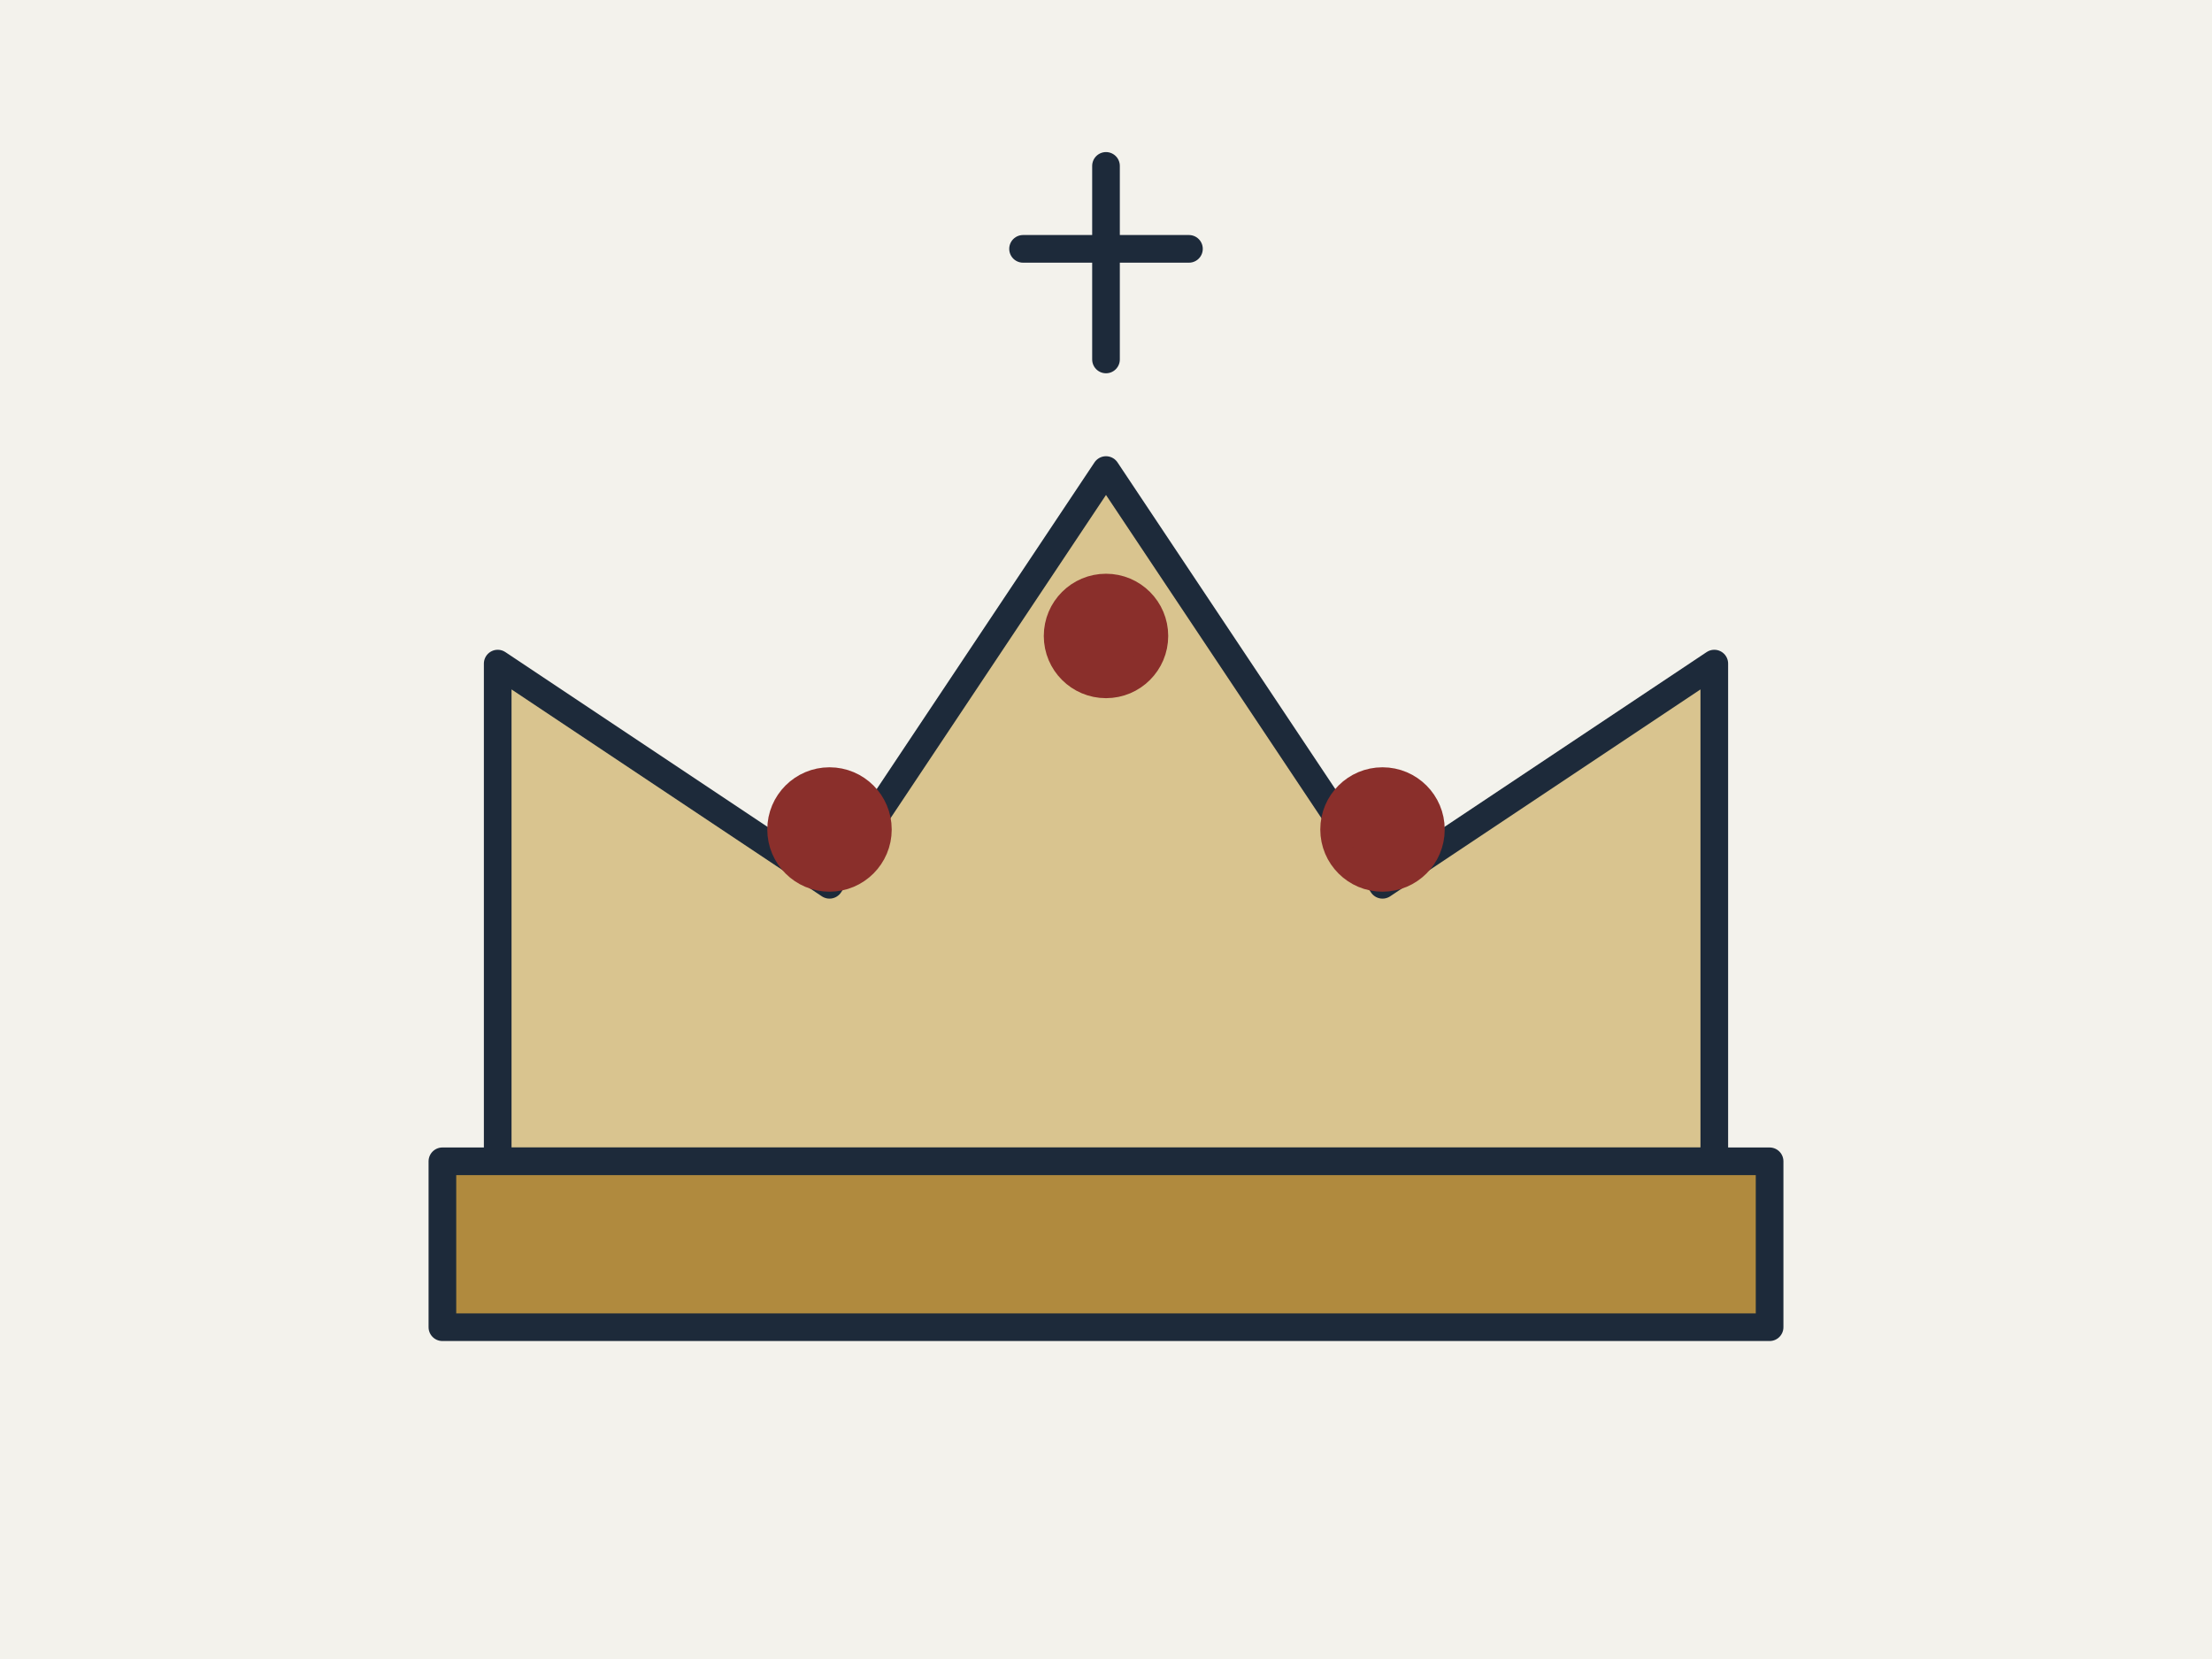
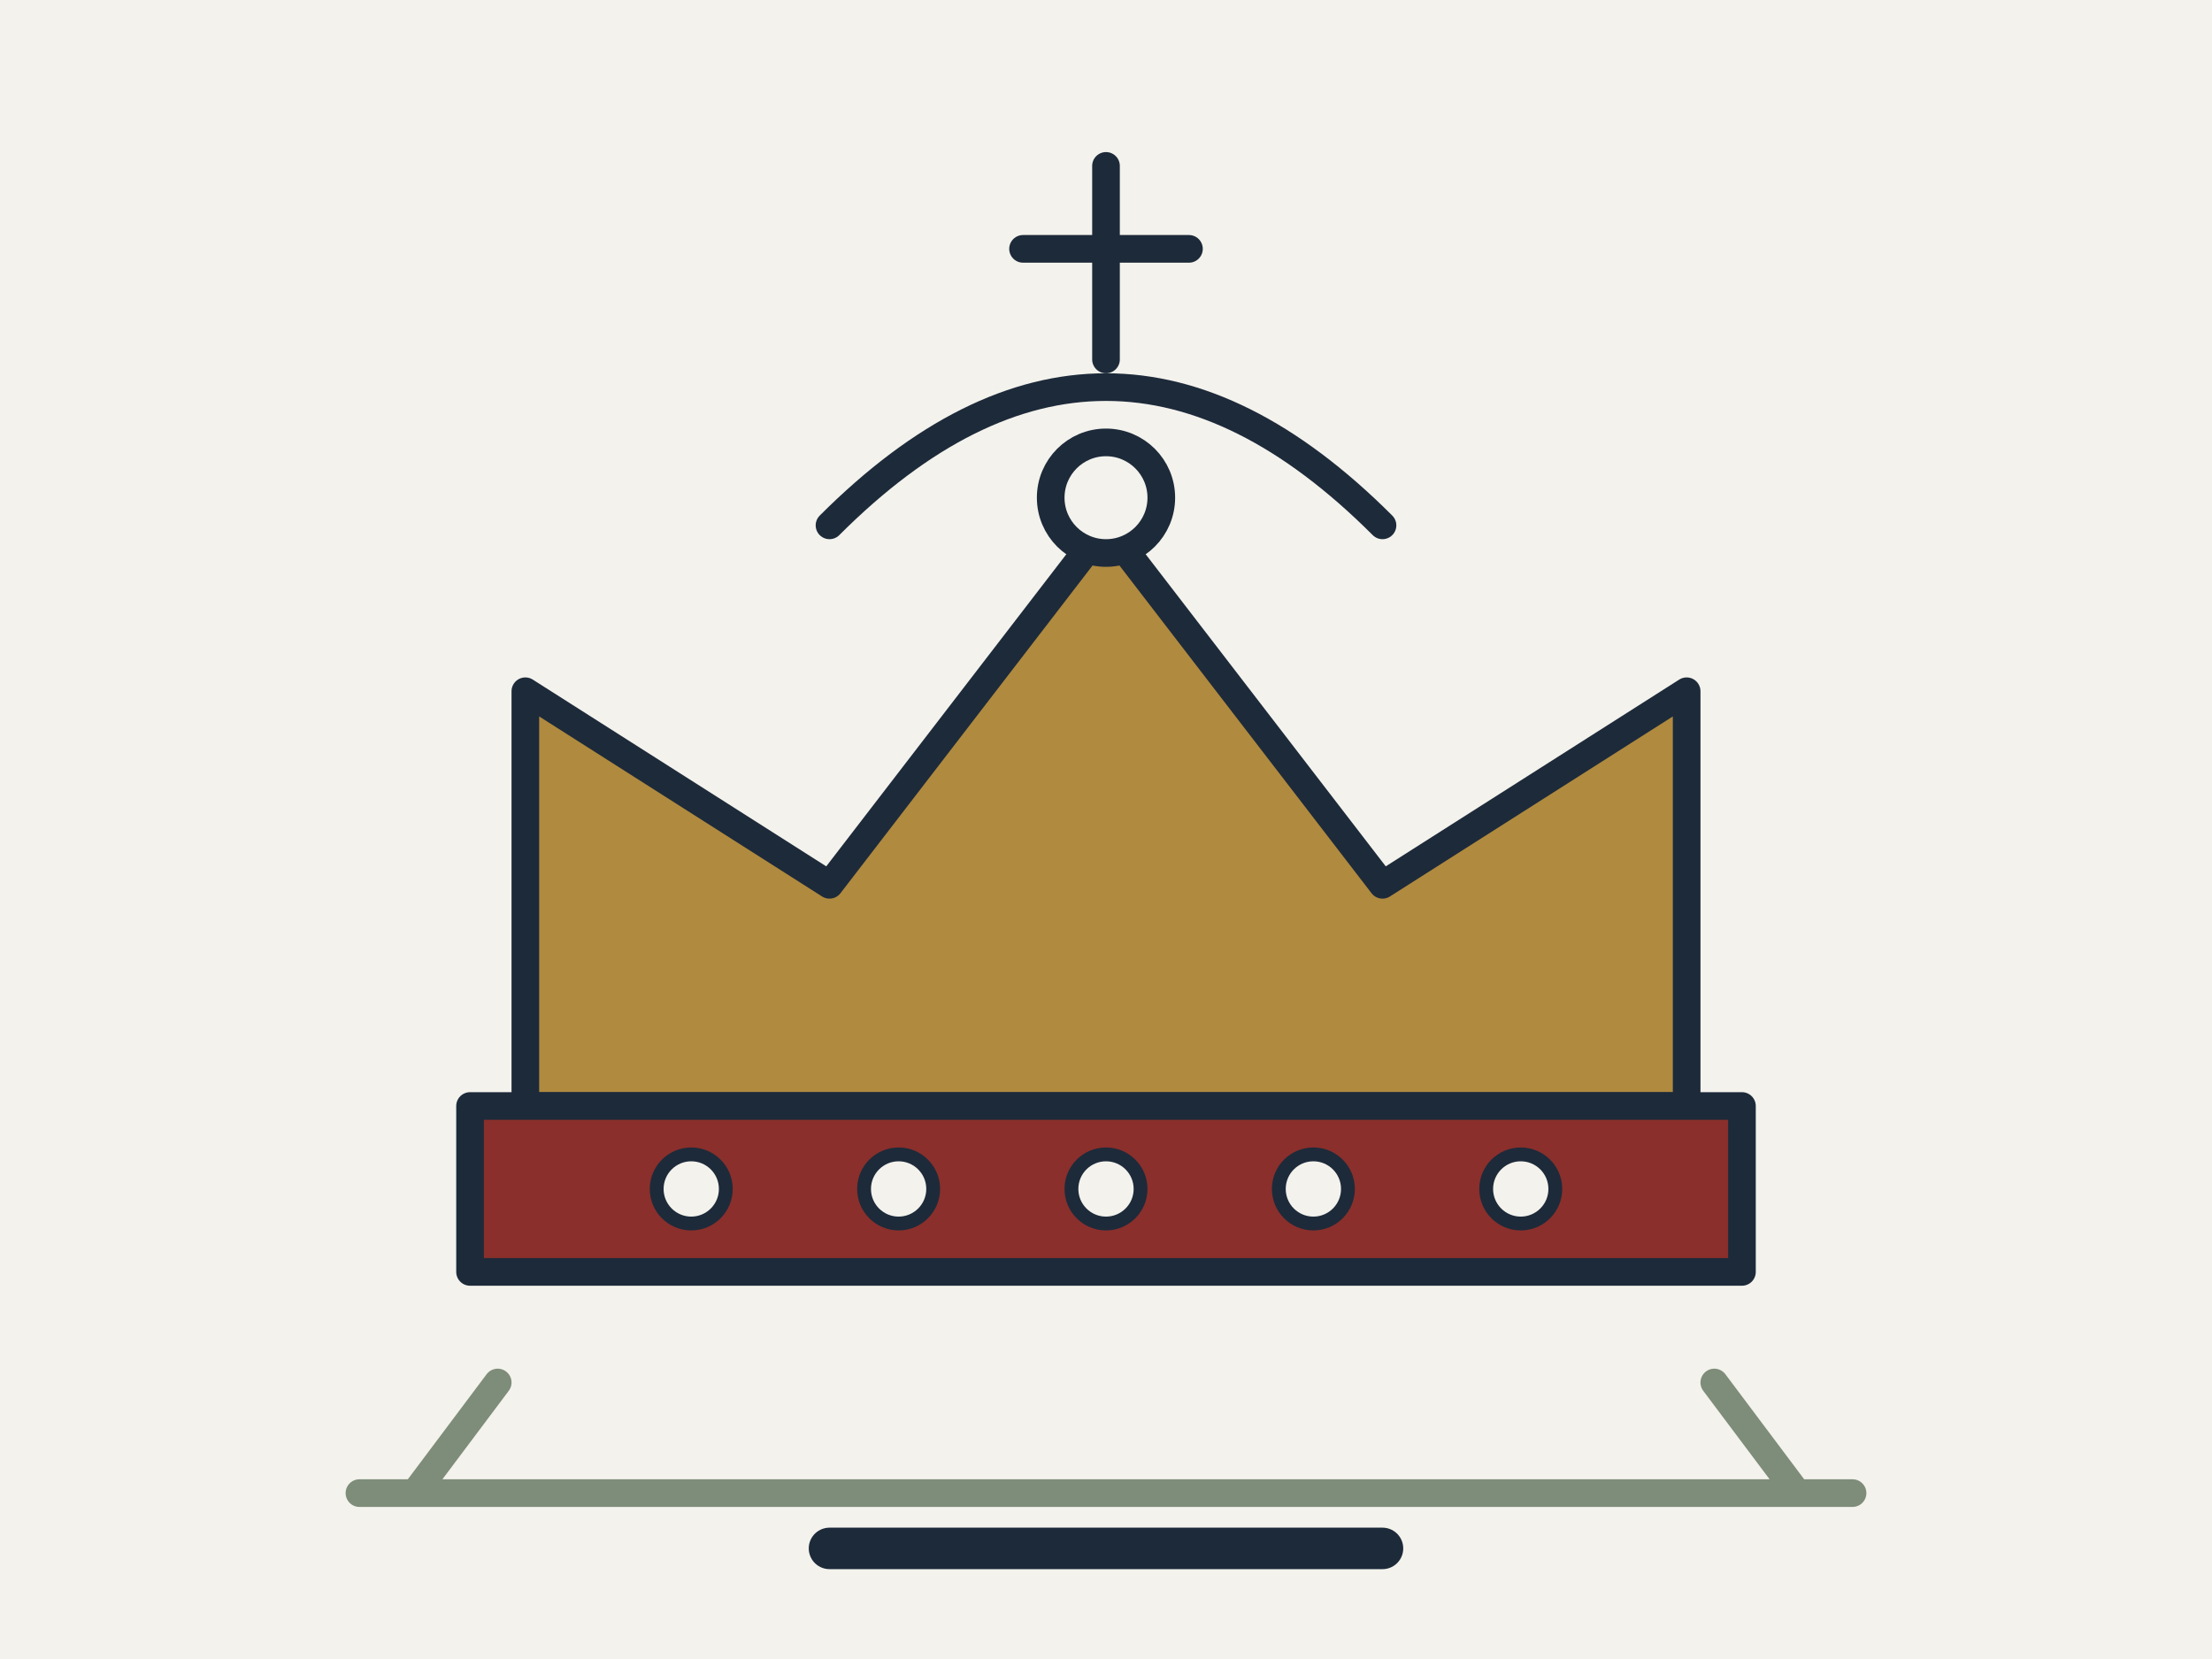
<svg xmlns="http://www.w3.org/2000/svg" viewBox="0 0 160 120" width="160" height="120">
  <rect width="160" height="120" fill="#f3f2ec" />
-   <g stroke="#1d2a3a" stroke-width="2" stroke-linejoin="round" stroke-linecap="round" fill="none">
-     <path d="M36 84V48l24 16 20-30 20 30 24-16v36z" fill="#d9c48f" />
-     <rect x="32" y="84" width="96" height="12" fill="#b08a3e" />
-     <circle cx="60" cy="60" r="3.5" fill="#8a2f2b" stroke="#8a2f2b" />
-     <circle cx="80" cy="46" r="3.5" fill="#8a2f2b" stroke="#8a2f2b" />
-     <circle cx="100" cy="60" r="3.5" fill="#8a2f2b" stroke="#8a2f2b" />
+   <g fill="none" stroke="#1d2a3a" stroke-width="2" stroke-linejoin="round" stroke-linecap="round">
+     <path d="M38 80V50l22 14l20-26l20 26l22-14v30z" fill="#b08a3e" />
+     <rect x="34" y="80" width="92" height="12" fill="#8a2f2b" />
+     <path d="M60 38q20-20 40 0" fill="none" />
+     <circle cx="80" cy="36" r="4" fill="#f3f2ec" />
+     <circle cx="50" cy="86" r="2.5" fill="#f3f2ec" stroke-width="1" />
+     <circle cx="65" cy="86" r="2.5" fill="#f3f2ec" stroke-width="1" />
+     <circle cx="80" cy="86" r="2.5" fill="#f3f2ec" stroke-width="1" />
+     <circle cx="95" cy="86" r="2.5" fill="#f3f2ec" stroke-width="1" />
+     <circle cx="110" cy="86" r="2.5" fill="#f3f2ec" stroke-width="1" />
    <path d="M80 26V12M74 18h12" />
+     <path d="M26 108h108M36 100l-6 8M124 100l6 8" stroke="#7e8c7a" />
+     <path d="M60 112h40" stroke-width="3" />
  </g>
</svg>
